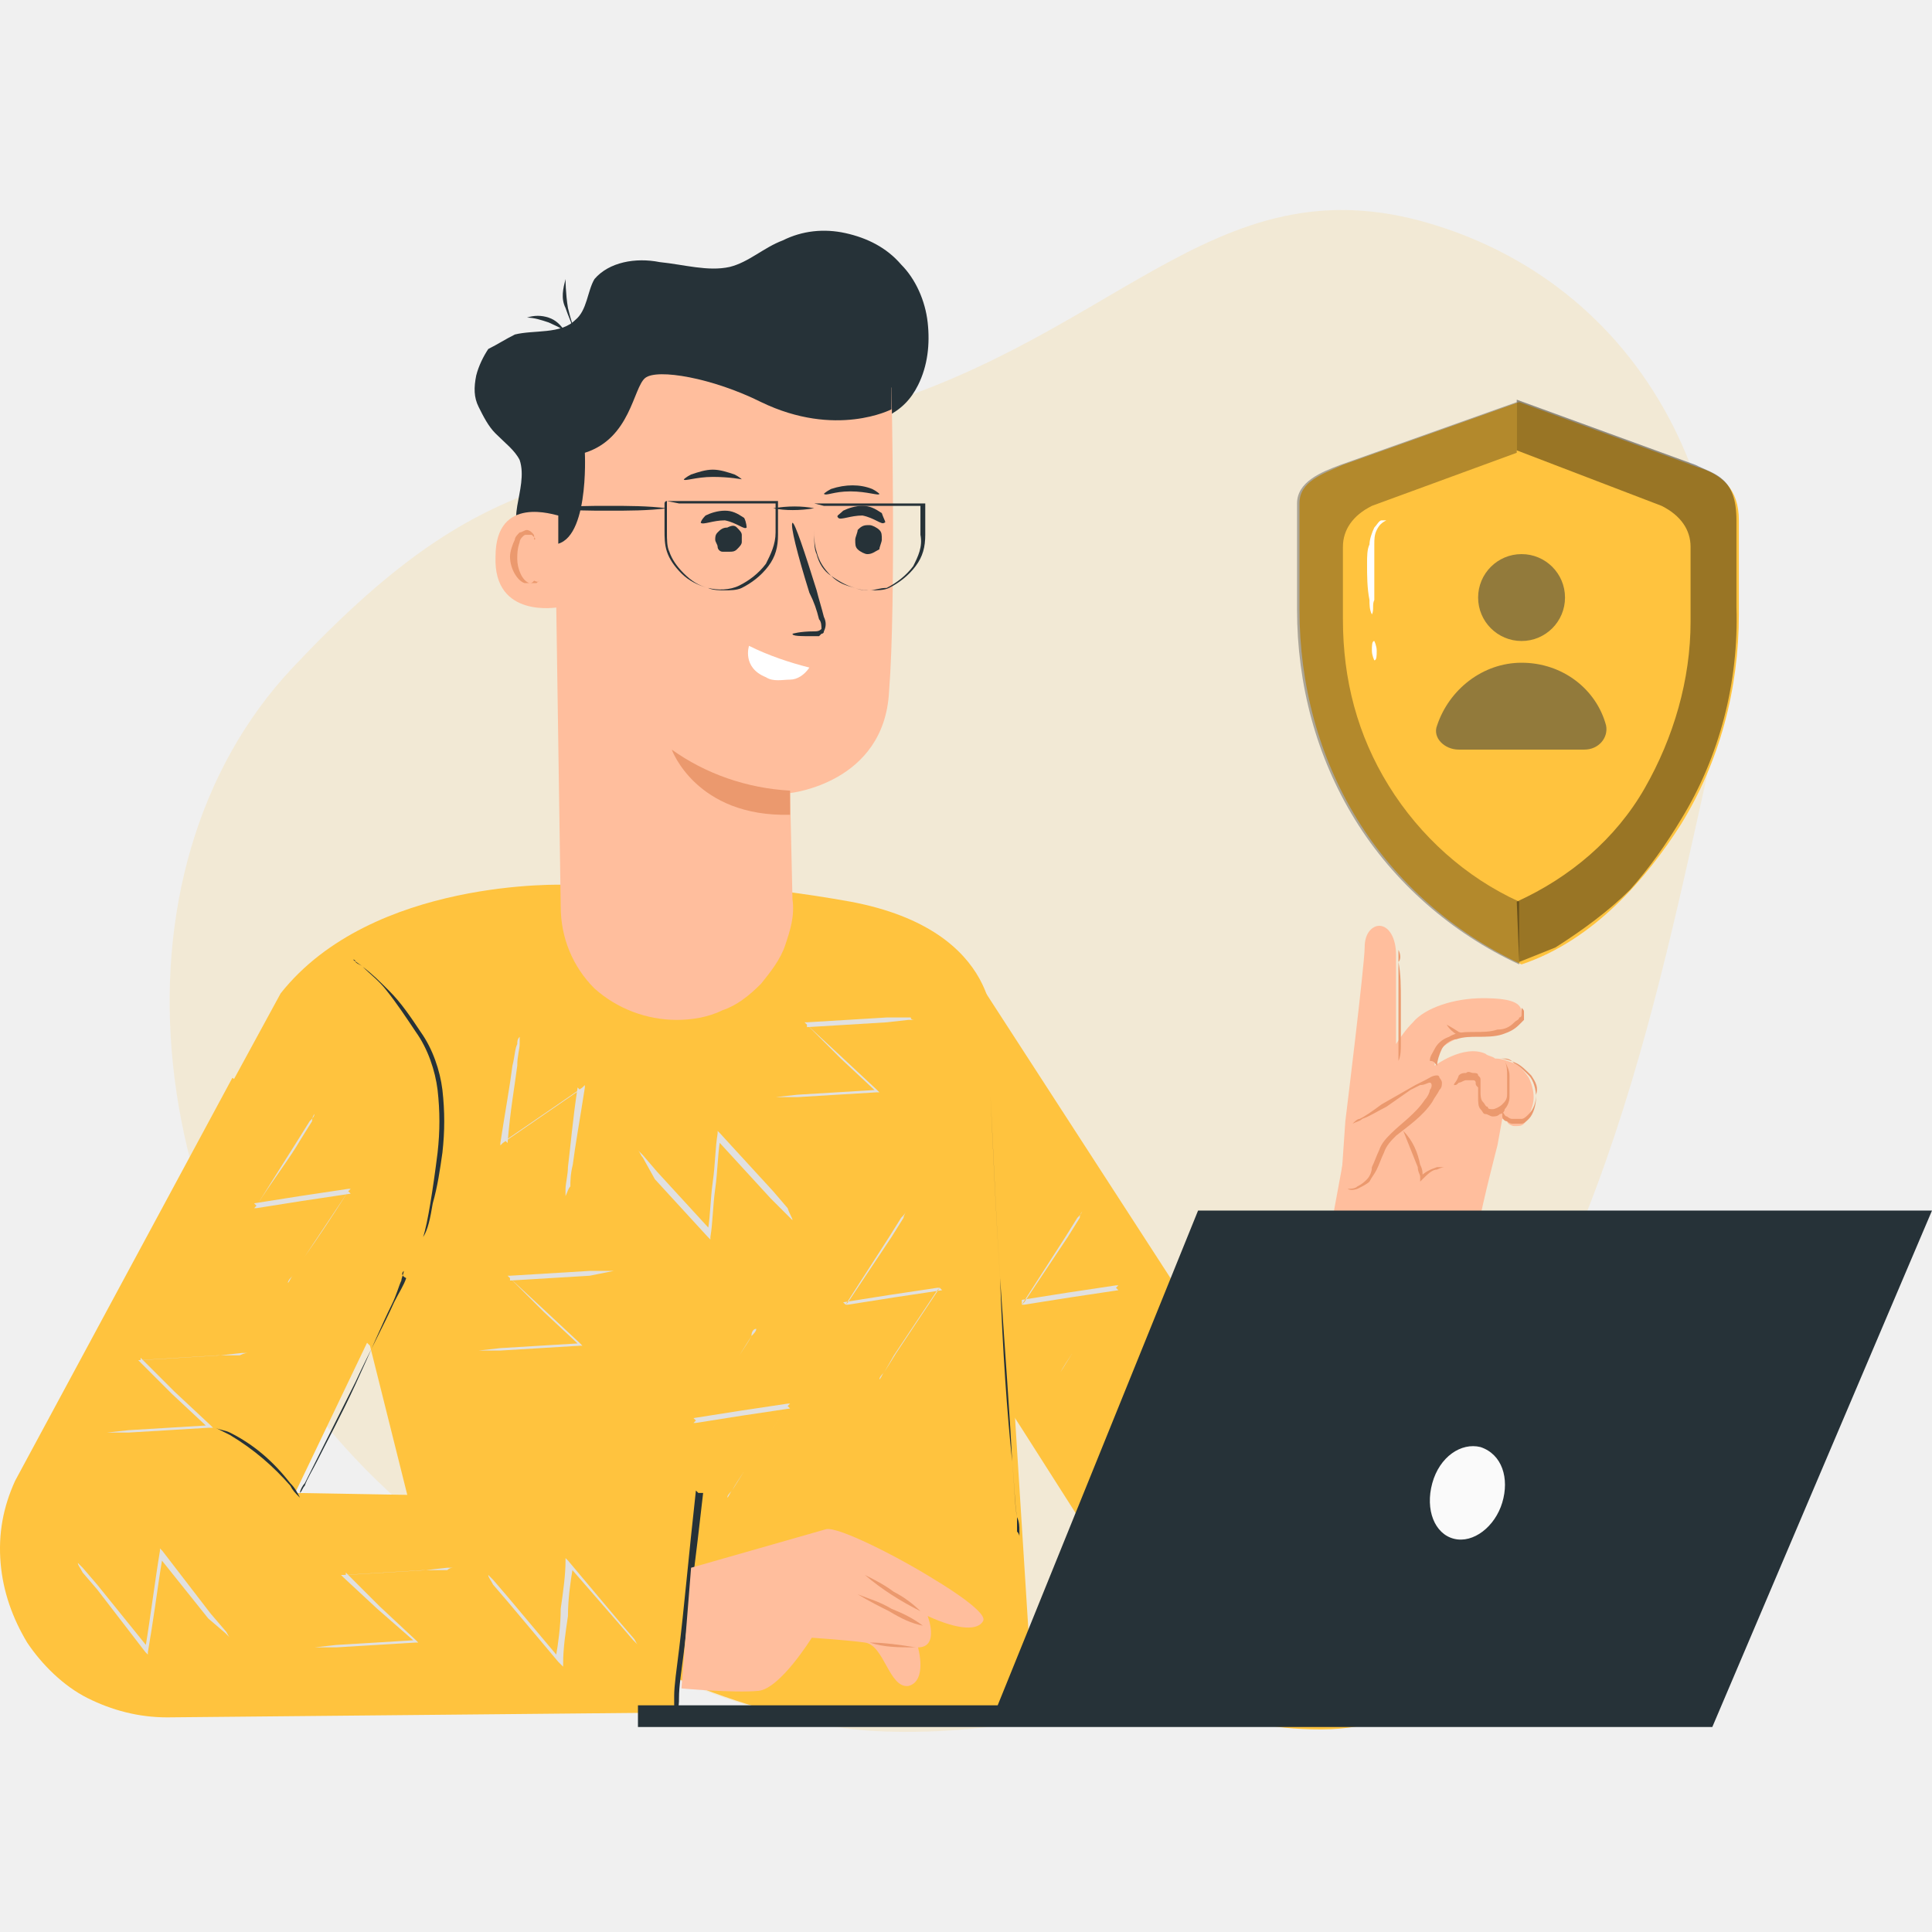
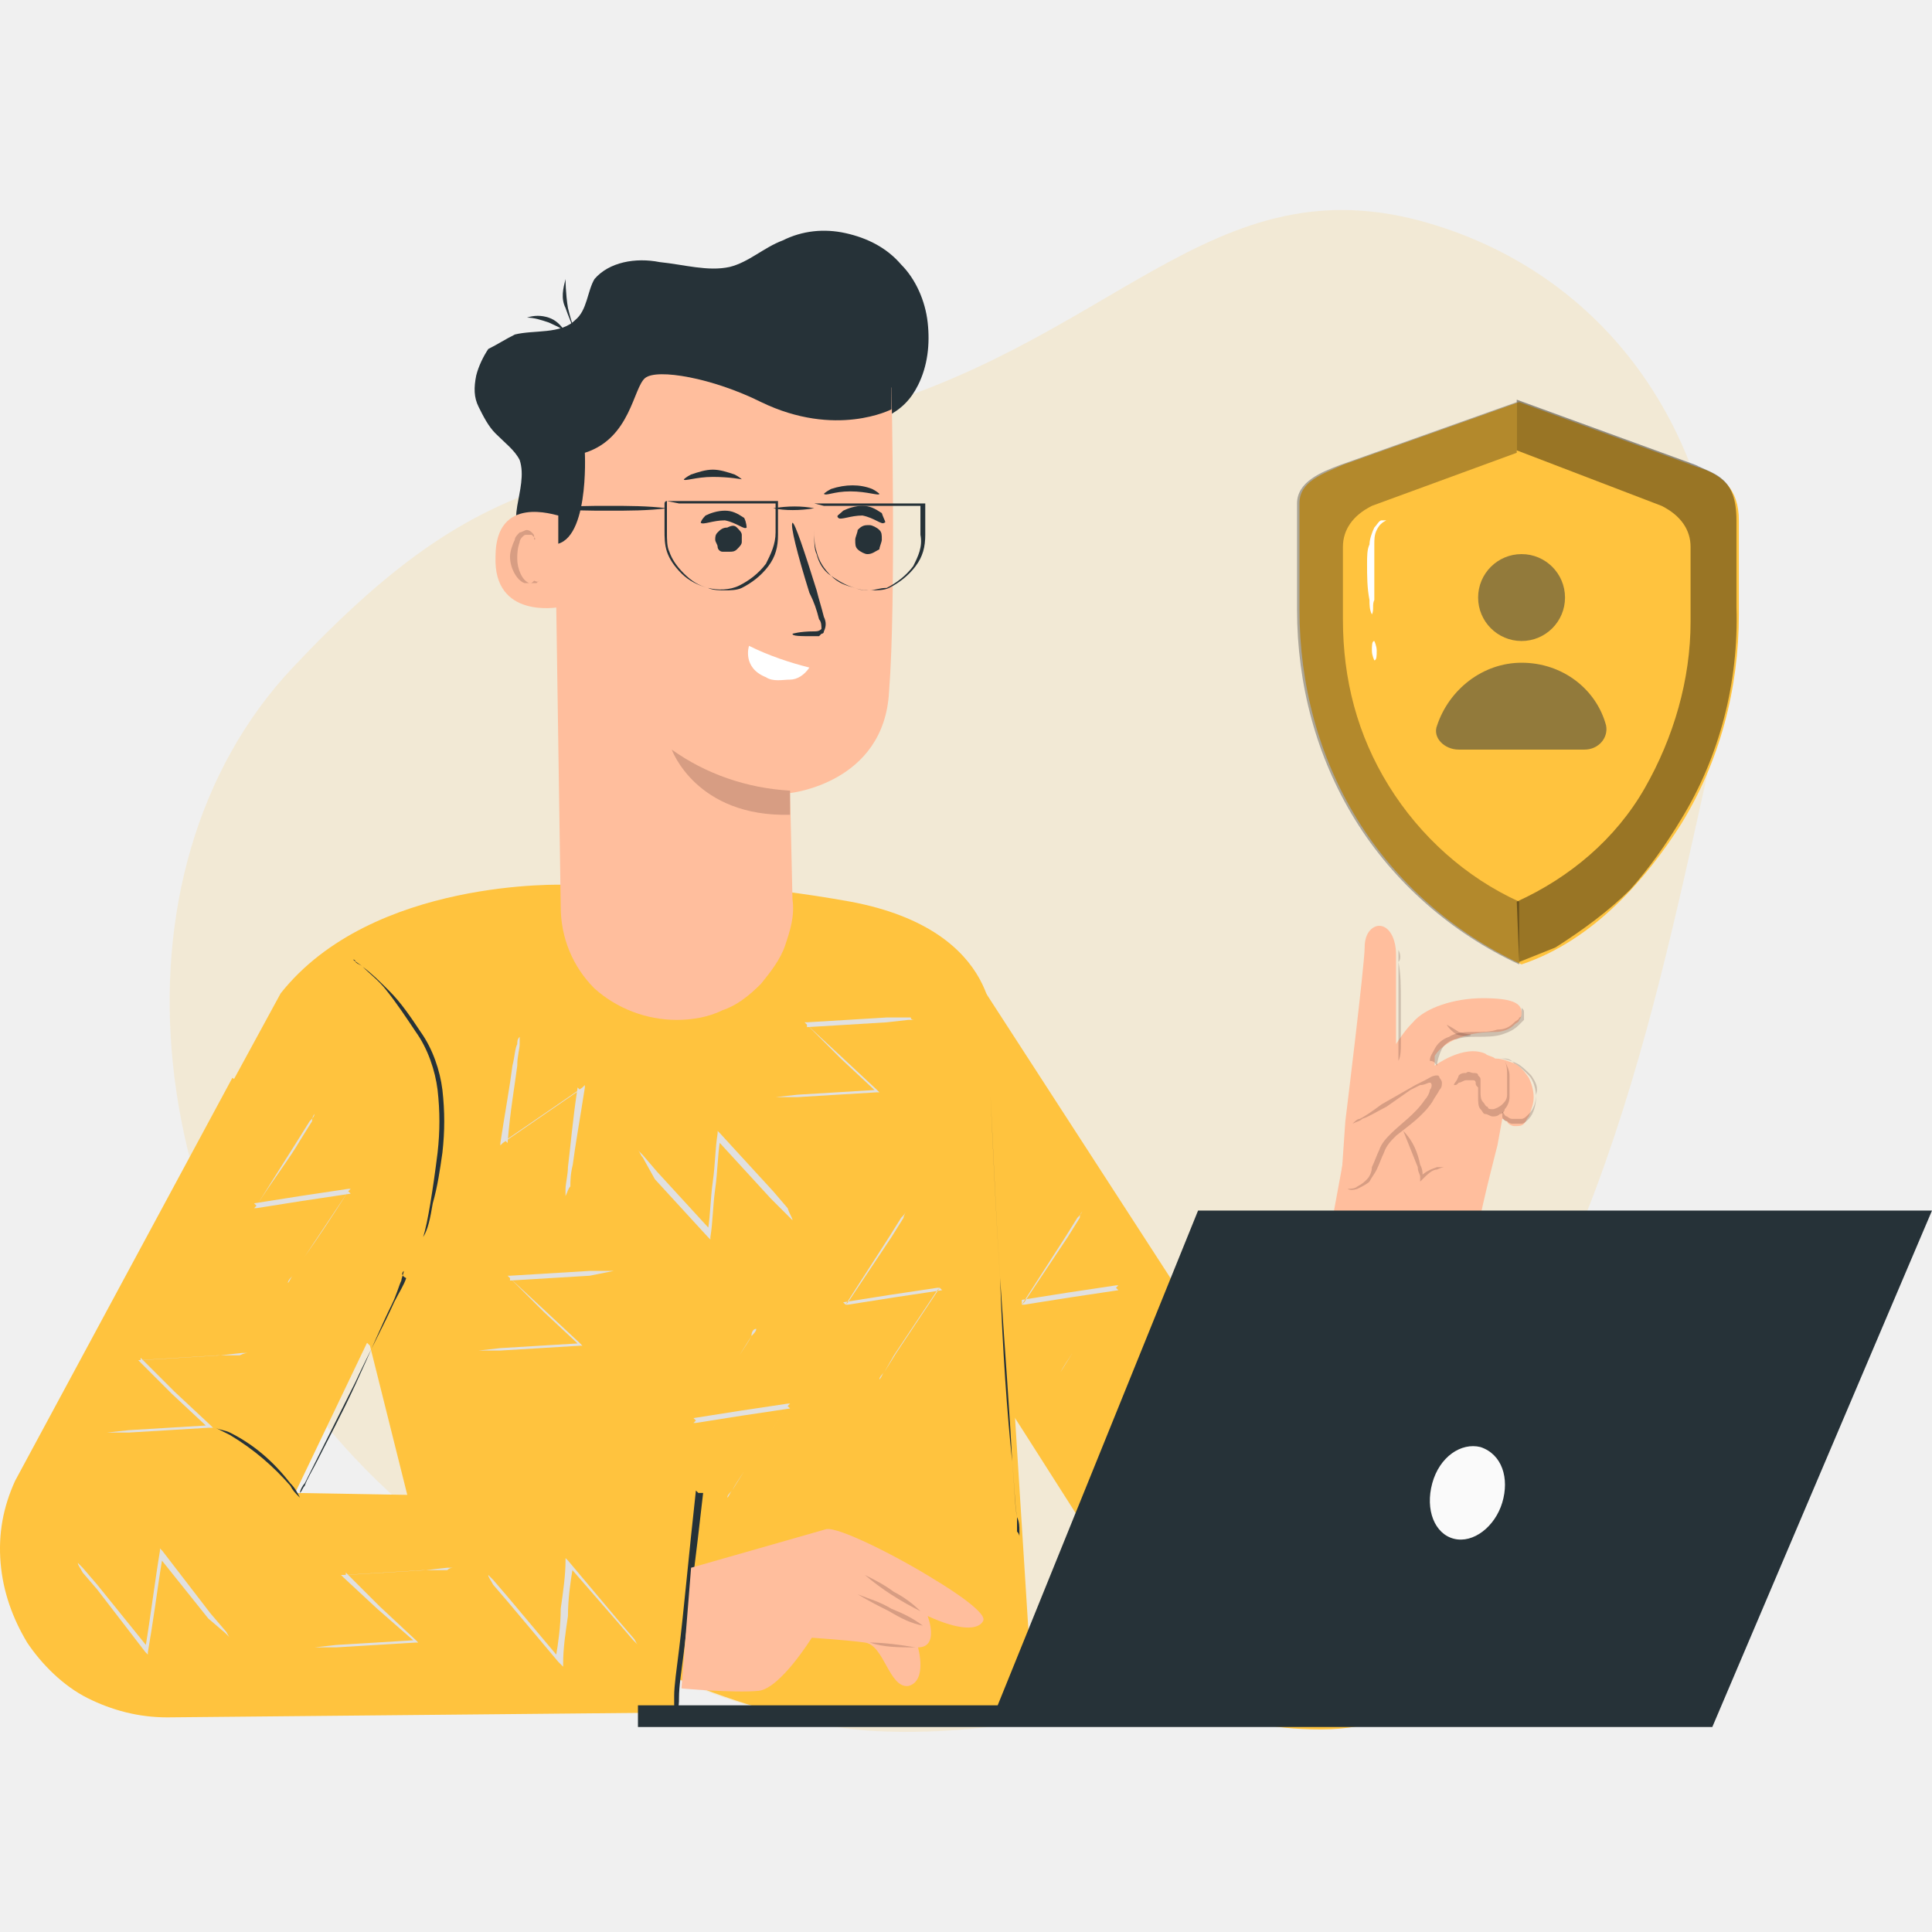
<svg xmlns="http://www.w3.org/2000/svg" fill="none" viewBox="0 0 184 184">
  <path fill="#FFC33E" d="M81.452 164.708s26.902 3.448 48.055-16.089c21.383-19.537 27.591-50.106 33.11-74.93 5.518-24.822-5.519-46.198-26.442-52.404s-30.121 11.722-56.103 18.388c-25.98 6.435-33.798 4.367-52.192 23.904s-14.716 55.392 8.047 77.457c22.763 21.835 45.526 23.674 45.526 23.674" class="dynamic-color" opacity=".15" />
  <path fill="#FFC33E" d="m98.467 163.559-20.694.46c-6.898-1.379-22.533-5.976-38.628-20.227l-3.909-15.629-16.784-17.009-.46-.459.23-.46 8.507-15.63c8.737-11.032 27.132-10.342 27.132-10.342 9.197-.69 18.164 0 27.131 1.609 14.715 2.758 13.566 12.641 13.566 12.641l2.07 35.856z" class="dynamic-color" />
  <path fill="#FFC33E" d="m64.207 163.099-48.284.46c-2.76 0-5.289-.69-7.588-1.839s-4.369-3.218-5.748-5.286c-1.38-2.299-2.3-4.827-2.53-7.585s.23-5.287 1.38-7.815l20.694-38.384 18.854 12.641-12.876 26.892 39.088.69zm28.512-70.332 38.857 59.989-22.763 1.379s-13.565-21.375-13.335-20.916c.69.69-2.76-40.452-2.76-40.452" class="dynamic-color" />
  <path fill="#263238" d="M40.065 118.739c0-.229.23-.459.23-.919.23-.69.46-1.839.69-3.218q.345-2.069.69-4.827c.23-2.068.23-3.907 0-5.975-.23-1.839-.92-3.908-2.07-5.517-.92-1.379-1.84-2.758-2.76-3.907-.689-.92-1.609-1.609-2.298-2.299-.23-.23-.69-.46-.92-.69 0 0 .23 0 .23.23.23.23.46.23.69.46.92.69 1.61 1.38 2.529 2.299 1.15 1.15 2.07 2.528 2.989 3.907 1.15 1.61 1.84 3.678 2.07 5.517.23 2.068.23 3.907 0 5.975-.23 1.609-.46 3.218-.92 4.827-.23 1.379-.46 2.528-.92 3.218 0 .46-.23.69-.23.919m-1.609 2.299c0 .23-.23.689-.23.919-.23.46-.46 1.379-.92 2.299-.92 1.838-2.07 4.597-3.449 7.585s-2.76 5.516-3.679 7.355c-.46.919-.92 1.609-1.15 2.298-.23.23-.23.46-.46.69 0-.23.23-.69.46-.92l1.15-2.298 3.679-7.355c1.38-2.988 2.76-5.517 3.679-7.585.46-.92.92-1.609 1.15-2.299-.46-.229-.46-.459-.23-.689" />
  <path fill="#263238" d="M64.207 163.099v-1.609c0-.919.23-2.528.46-4.367.46-3.677.92-8.964 1.61-15.169l.23.229H19.83h47.136c-.69 6.206-1.38 11.263-1.84 15.17-.23 1.839-.46 3.218-.46 4.367 0 .46 0 .92-.23 1.149z" />
  <path fill="#263238" d="M28.569 142.643c-.46-.46-.69-.69-.92-1.149-1.61-1.839-3.449-3.448-5.748-4.827l-1.38-.689c.46.229.92.229 1.38.459 2.299 1.149 4.138 2.758 5.748 4.827.46.46.69.919.92 1.379m68.518 3.678v-.46c0-.46 0-.919-.23-1.379-.23-1.149-.23-2.988-.46-5.287-.46-4.367-.92-10.572-1.15-17.468-.46-6.895-.689-12.871-.919-17.468 0-2.298-.23-3.907-.23-5.286v-1.38 1.38c0 1.379.23 2.988.23 5.286.23 4.367.46 10.573.92 17.468.46 6.896.92 12.872 1.15 17.468.23 2.299.23 3.908.46 5.287v1.379c.23.23.23.46.23.46" />
  <path fill="#E0E0E0" d="M53.86 113.913v-.69c0-.46.23-1.379.23-2.068.23-1.839.46-4.597.92-7.585l.23.229-3.679 2.529-3.678 2.528-.23.23v-.23c.46-2.988.92-5.516 1.15-7.355.23-.919.23-1.609.46-2.068 0-.23 0-.46.229-.69v.69c0 .46-.23 1.149-.23 2.068-.23 1.839-.69 4.367-.92 7.355l-.23-.23 3.68-2.528 3.678-2.528.23-.23v.23c-.46 2.988-.92 5.516-1.15 7.355-.23.919-.23 1.609-.23 2.068-.23.23-.23.46-.46.92m21.614 2.298-.46-.46-1.61-1.609-5.058-5.516h.23c-.23 1.379-.23 2.988-.46 4.597s-.23 3.218-.46 4.597v.23l-.23-.23-5.058-5.516-1.15-2.069c-.23-.23-.23-.46-.46-.689l.46.459 1.38 1.609 5.058 5.516h-.23c.23-1.379.23-2.988.46-4.596s.23-3.218.46-4.597v-.23l.23.23 5.059 5.516 1.38 1.609c.229.689.459.919.459 1.149m10.806-.92c0 .23-.23.46-.46.69l-1.149 1.839-4.139 6.435-.23-.229 4.37-.69 4.598-.69h.23l-.23.23-4.139 6.206-.92 1.609c-.23.23-.23.46-.46.69 0-.23.23-.46.46-.69l1.15-1.839 4.139-6.206.23.23-4.599.69-4.369.689h-.23l.23-.229 4.14-6.206 1.149-1.839c0-.23.23-.46.23-.69m-14.256 11.263c0 .23-.23.46-.46.689l-1.15 1.839-4.138 6.206-.23-.23 4.368-.689 4.6-.69h.229l-.23.23-4.139 6.206-1.15 1.839c-.23.229-.23.459-.46.689 0-.23.23-.46.46-.689.23-.46.69-1.15 1.15-1.839l4.14-6.206.229.23-4.599.689-4.368.69h-.23l.23-.23 4.138-6.206c.46-.689.92-1.379 1.15-1.839 0-.459.23-.689.46-.689m31.04-11.263c0 .23-.23.46-.46.69l-1.149 1.839-4.139 6.435v-.459l4.369-.69 4.598-.689h.23l-.23.229-4.138 6.206c-.46.69-.92 1.379-1.15 1.839l1.15-1.839 4.138-6.206.23.23-4.598.69-4.369.689h-.23l.23-.229 4.139-6.206 1.149-1.839c0-.46.23-.46.23-.69m18.165 28.731c-.23-.23-.46-.23-.46-.459l-1.84-1.38-5.288-5.286h.23c0 1.379 0 2.988-.23 4.597 0 1.609-.23 3.218-.23 4.597v.23l-.23-.23-5.288-5.287-1.61-1.609-.46-.459c.23.23.46.23.46.459l1.61 1.609 5.288 5.287h-.23c0-1.379 0-2.988.23-4.597s0-3.218.23-4.597v-.23l.23.23 5.288 5.286 1.61 1.609c.23 0 .46.23.69.23m-91.282-37.924c0 .23-.23.46-.46.689l-1.15 1.839-3.908 6.206-.23-.23 4.369-.689 4.598-.69h.23l-.23.23-4.139 6.206-1.15 1.838c-.23.23-.23.46-.46.69 0-.23.23-.46.46-.69l1.15-1.838q1.725-2.414 4.14-6.206l.23.23-4.6.689-4.368.69h-.23l.23-.23c1.61-2.528 3.219-4.597 4.139-6.206l1.15-1.839c0-.459.23-.689.23-.689M7.415 148.849l.46.46 1.38 1.609 4.828 5.976h-.23c.23-1.379.46-2.988.69-4.597s.46-3.218.69-4.597v-.23l.23.23 4.598 5.976 1.38 1.609c.23.23.23.459.46.689l-.46-.459-1.61-1.379-4.598-5.747h.23c-.23 1.379-.46 2.988-.69 4.597s-.46 2.988-.69 4.367v.23l-.23-.23-4.598-5.976-1.38-1.609c-.23-.459-.46-.689-.46-.919m51.734-27.811h-.69l-2.3.46-7.587.459v-.23l3.22 2.988 3.448 3.218.23.23h-.23l-7.587.46h-2.07l2.07-.23 7.587-.46v.23l-3.449-3.218-3.219-3.218-.23-.229h.23l7.588-.46zm-12.646 28.96.46.46 1.38 1.609 4.828 5.746h-.23c.23-1.379.46-2.988.46-4.597.23-1.609.46-3.218.46-4.597v-.23l.23.23 4.828 5.746 1.38 1.609c.23.23.23.46.46.69l-.46-.46-1.38-1.609-4.598-5.286h.23c-.23 1.379-.46 2.988-.46 4.597-.23 1.608-.46 2.988-.46 4.596v.23l-.46-.459-4.829-5.747-1.38-1.608c-.23-.46-.46-.69-.46-.92M23.74 128.853h-.69l-2.07.229-7.587.46v-.23l3.22 3.218 3.448 3.218.23.23h-.46l-7.587.459h-2.07l2.07-.229 7.587-.46v.23l-3.449-3.218-3.219-3.218 7.588-.46h2.07c.46-.229.69-.229.919-.229m19.544 20.456h-.69l-2.07.229-7.587.46v-.23l3.22 3.218 3.448 3.218.23.23h-.23l-7.588.459h-2.069l2.07-.229 7.587-.46v.23l-3.679-3.218-3.219-2.988-.23-.23h.23l7.588-.46h2.3c.23-.229.459-.229.689-.229M87.2 97.134h-.69l-2.069.23-7.588.46v-.23l3.22 2.988 3.448 3.217.23.23h-.23l-7.587.46h-2.07l2.07-.23 7.587-.46v.23l-3.449-3.218-3.219-3.218-.23-.23h.23l7.588-.459h2.3c0 .23.23.23.46.23" />
  <path fill="#FFBE9D" d="m65.817 149.309 12.876-3.678c1.15-.23 6.668 2.528 10.347 4.827 0 0 5.058 2.988 4.598 3.907-.46.92-2.3.92-5.288-.46 0 0 1.15 2.988-.92 2.988 0 0 .92 3.218-.92 3.678-1.839.23-2.299-3.907-4.138-4.137-1.61-.23-5.059-.46-5.059-.46s-2.989 4.827-5.058 5.057c-2.3.229-7.358-.23-7.358-.23z" />
-   <path fill="#EB996E" d="M82.372 149.998c.92.46 1.84.92 2.759 1.609.92.46 1.84 1.149 2.53 1.839-1.84-.919-3.68-2.069-5.29-3.448m-.689 1.839c1.15.459 2.07.689 3.219 1.379 1.15.46 2.07.919 2.989 1.609-1.15-.23-2.07-.69-3.22-1.379-.919-.46-1.838-.92-2.988-1.609m1.15 4.597c1.38 0 2.989.23 4.368.46-1.61 0-2.989 0-4.368-.46" />
+   <path fill="#3B1919" fill-opacity=".2" d="M82.372 149.998c.92.46 1.84.92 2.759 1.609.92.46 1.84 1.149 2.53 1.839-1.84-.919-3.68-2.069-5.29-3.448m-.689 1.839c1.15.459 2.07.689 3.219 1.379 1.15.46 2.07.919 2.989 1.609-1.15-.23-2.07-.69-3.22-1.379-.919-.46-1.838-.92-2.988-1.609m1.15 4.597c1.38 0 2.989.23 4.368.46-1.61 0-2.989 0-4.368-.46" />
  <path fill="#263238" d="M53.4 49.786c0 .46.23.69 0 1.15 0 .459-.23.689-.689.919-.23.23-.69.46-1.15.46s-.69 0-1.15-.23c-1.379-.69-1.379-2.529-1.149-3.908s.69-2.988.23-4.367c-.46-.92-1.38-1.609-2.3-2.528-.69-.69-1.149-1.61-1.609-2.529s-.46-1.838-.23-2.988c.23-.919.69-1.838 1.15-2.528.92-.46 1.61-.92 2.53-1.379 1.839-.46 4.368 0 5.747-1.379 1.15-.92 1.15-2.758 1.84-3.907 1.38-1.61 3.909-2.069 6.208-1.61 2.3.23 4.598.92 6.668.46 1.84-.46 3.219-1.838 5.058-2.528 1.84-.92 3.909-1.15 5.978-.69s3.91 1.38 5.289 2.989c1.38 1.379 2.299 3.447 2.529 5.516s0 4.137-.92 5.976c-.69 1.379-1.61 2.298-2.989 2.988" />
  <path fill="#FFBE9D" d="M64.437 97.134c1.38 0 2.99-.23 4.369-.92 1.38-.459 2.53-1.378 3.679-2.528.92-1.149 1.84-2.298 2.3-3.677s.919-2.758.689-4.367l-.23-10.113s8.967-.92 9.427-9.654c.69-8.734.23-28.96.23-28.96-4.828-2.528-10.347-3.448-15.635-3.218-5.518.46-10.577 2.299-15.175 5.286l-1.38.92.69 46.429c0 2.987 1.15 5.746 3.219 7.814a11.8 11.8 0 0 0 7.817 2.988" />
  <path fill="#263238" d="M82.602 52.774c-.23 0-.69-.23-.92-.46s-.23-.46-.23-.92c0-.229.23-.689.23-.919.23-.23.46-.46.92-.46h.23c.23 0 .69.23.92.46s.23.46.23.92c0 .23-.23.69-.23.92-.46.23-.69.459-1.15.459m1.609-2.988c-.23.23-.92-.46-2.07-.69-1.149 0-2.068.46-2.298.23s0-.23.46-.689c.46-.23 1.15-.46 1.839-.46s1.15.23 1.84.69c.23.69.46.92.23.92m-14.026.459c.23.23.46.46.46.69v.689c0 .23-.23.46-.46.69s-.46.229-.69.229h-.69c-.23 0-.46-.23-.46-.46s-.23-.46-.23-.69 0-.459.23-.689.46-.46.92-.46c.46-.23.69-.23.92 0" />
  <path fill="#263238" d="M71.105 50.246c-.23.23-.92-.46-2.07-.69-1.149 0-2.068.46-2.298.23 0 0 0-.23.46-.69.46-.23 1.15-.46 1.839-.46s1.15.23 1.84.69c.23.46.23.92.23.92m4.368 10.114s.69-.23 2.07-.23c.23 0 .46 0 .69-.23 0-.23 0-.69-.23-.92-.23-.92-.46-1.609-.92-2.528-1.15-3.678-1.84-6.436-1.61-6.666.23 0 1.15 2.758 2.3 6.436.23.92.46 1.609.69 2.528q.344.69 0 1.38c0 .23-.23.23-.23.23l-.23.229h-.46c-1.38 0-2.07 0-2.07-.23" />
  <path fill="#fff" d="M71.335 61.508c1.84.92 3.91 1.609 5.749 2.069-.46.69-1.15 1.149-1.84 1.149s-1.61.23-2.3-.23c-2.299-.92-1.609-2.988-1.609-2.988" />
-   <path fill="#EB996E" d="M75.244 75.299c-4.139-.23-8.047-1.609-11.266-3.908 0 0 2.299 6.436 11.266 6.206z" />
+   <path fill="#3B1919" fill-opacity=".2" d="M75.244 75.299c-4.139-.23-8.047-1.609-11.266-3.908 0 0 2.299 6.436 11.266 6.206z" />
  <path fill="#263238" d="M84.901 38.983s-5.288 2.759-12.416-.69c-4.599-2.297-9.887-3.217-11.037-2.297s-1.38 5.746-5.748 7.125c0 0 .46 8.964-3.219 8.734s-1.61-14.25-1.61-14.25l8.738-4.368 9.427-2.068 8.967 1.149 6.898 1.839z" />
  <path fill="#FFBE9D" d="M53.17 49.097c-.229 0-5.977-2.069-5.977 3.907-.23 5.976 5.978 4.827 5.978 4.827z" />
-   <path fill="#EB996E" d="m51.331 55.302-.23.23h-.69c-.69-.23-1.149-1.379-1.149-2.298 0-.46 0-.92.23-1.61 0-.23.23-.459.23-.459.23-.23.23-.23.46-.23h.46l.23.23v.23s.23 0 0-.23c0-.23 0-.23-.23-.46s-.46-.23-.46-.23c-.23 0-.46.23-.69.23-.23.23-.46.46-.46.69-.23.46-.46 1.15-.46 1.609 0 1.149.69 2.298 1.38 2.528h.46c.23 0 .23 0 .46-.23.46.23.46 0 .46 0" />
+   <path fill="#3B1919" fill-opacity=".2" d="m51.331 55.302-.23.23h-.69c-.69-.23-1.149-1.379-1.149-2.298 0-.46 0-.92.23-1.61 0-.23.23-.459.23-.459.23-.23.23-.23.46-.23h.46l.23.23v.23s.23 0 0-.23c0-.23 0-.23-.23-.46s-.46-.23-.46-.23c-.23 0-.46.23-.69.23-.23.23-.46.46-.46.69-.23.46-.46 1.15-.46 1.609 0 1.149.69 2.298 1.38 2.528h.46c.23 0 .23 0 .46-.23.46.23.46 0 .46 0" />
  <path fill="#263238" d="M50.182 30.25q1.035-.345 2.07 0c.689.229 1.149.689 1.609 1.378-.46-.46-1.15-.69-1.61-.92-.69-.229-1.38-.459-2.07-.459m3.679-3.677s0 1.379.23 2.758c.23.92.46 1.838.92 2.528 0 0-.23-.23-.46-.69-.23-.69-.46-1.149-.69-1.838-.46-.92-.23-1.84 0-2.758m24.603 20.456s.23-.23.69-.46c1.38-.46 2.759-.46 3.908 0 .46.23.69.46.69.46 0 .23-1.15-.23-2.759-.23-1.61 0-2.3.46-2.53.23m-13.335-1.379s.23-.23.69-.46c.69-.23 1.38-.46 2.07-.46s1.379.23 2.069.46c.46.23.69.46.69.46s-1.15-.23-2.76-.23-2.759.46-2.759.23m12.416 2.298v2.988c0 .69 0 1.38.23 1.839q.345 1.38 1.38 2.069c.69.69 1.38.919 2.299 1.149.46.23.92.23 1.38.23s.92-.23 1.61-.23c.919-.46 1.839-1.15 2.528-2.069.46-.92.92-1.839.69-2.988v-2.988l.23.23h-9.428zH88.12v2.988c0 1.15-.23 2.069-.92 2.988-.69.92-1.61 1.61-2.529 2.069-.46.23-1.15.23-1.61.23s-1.15 0-1.609-.23c-.92-.23-1.61-.69-2.3-1.15-.69-.689-1.149-1.378-1.379-2.298-.23-.69-.23-1.379-.23-2.068zm-14.025-.23v2.988c0 .69 0 1.38.23 1.839q.345 1.034 1.379 2.069c.69.69 1.38 1.149 2.3 1.379s2.069.23 2.988-.23c.92-.46 1.84-1.15 2.53-2.069.46-.92.92-1.838.92-2.988v-2.988l.23.23h-9.428zh10.577v3.218c0 1.15-.23 2.069-.92 2.988-.69.92-1.609 1.609-2.529 2.069-.46.23-1.15.23-1.61.23s-1.149 0-1.609-.23c-.92-.23-1.84-.69-2.529-1.38q-1.035-1.034-1.38-2.068c-.23-.69-.23-1.38-.23-2.069v-2.528s0-.23.23-.23" />
  <path fill="#263238" d="M77.543 48.407c-1.38.23-2.759.23-3.909 0 1.38-.23 2.76-.23 3.91 0m-25.063 0c1.84-.23 3.679-.23 5.518-.23 1.84 0 3.68 0 5.519.23-1.84.23-3.68.23-5.519.23-1.84 0-3.678 0-5.518-.23" />
  <path fill="#FFBE9D" d="M111.573 156.664c1.379 2.298 3.219 4.367 5.518 5.746s5.058 1.838 7.818 1.609c3.219-.23 6.208-1.609 8.507-3.678s3.909-5.057 4.369-8.274l3.219-38.154-13.106-3.218-5.519 29.879s-2.759 12.412-10.806 16.09" />
  <path fill="#FFBE9D" d="m127.667 113.453.46-6.666s1.84-14.94 1.84-16.548c0-1.61.919-2.069 1.379-2.069.92 0 1.61 1.15 1.61 2.758v8.505c.46-.69.92-1.38 1.609-2.07 1.15-1.378 3.909-2.298 6.668-2.298s3.679.46 3.679 1.38c0 .23 0 .46-.23.689 0 .23-.23.23-.46.46-.46.46-1.149.69-1.839.69-4.599 0-5.748 2.298-5.748 2.298v.919s2.759-2.068 4.828-1.149c.23.23.69.23.92.46.69 0 1.15.229 1.839.459q.69.345 1.38 1.379c.23.46.46 1.15.46 1.839s-.23 1.149-.46 1.839c-.23.23-.23.459-.46.689s-.46.23-.92.23c-.23 0-.689-.23-.689-.46-.23 0-.23-.229-.46-.229l-.46 2.528s-1.38 5.286-1.84 7.815" />
  <path fill="#FFBE9D" d="M129.047 112.993c.92.23 1.61-.46 2.069-1.149.46-.69.69-1.609.92-2.299 1.15-2.298 3.909-3.447 5.059-5.746.229-.23.229-.689 0-.919-.23-.23-.69 0-.92.23l-7.358 4.137" />
-   <path fill="#EB996E" d="M128.817 107.017c.23-.23.46-.459.69-.459q.69-.345 2.069-1.379l3.219-1.839.92-.46c.46-.23.69-.46 1.15-.46.23 0 .23.23.23.23s.23.23.23.46 0 .46-.23.689c-.23.46-.46.69-.69 1.15-.92 1.379-2.299 2.298-3.449 3.218-.46.459-.92.919-1.15 1.608-.23.46-.46 1.15-.689 1.609-.23.46-.46.69-.69 1.15-.23.229-.69.459-1.15.689-.69.23-.92 0-.92 0 .23 0 .69 0 .92-.23.46-.23.69-.459.92-.689s.46-.69.46-1.15c.23-.459.46-1.149.689-1.608.23-.69.69-1.15 1.15-1.609.92-.92 2.299-1.839 3.219-3.218.23-.23.46-.69.46-.92.23-.229.23-.689 0-.689s-.46.23-.92.23l-.919.459-2.3 1.609c-.919.46-1.609.92-2.299 1.15-.23.229-.46.229-.92.459m8.048-5.516c0-.46.23-1.149.46-1.609s.919-.92 1.379-.92c.69-.23 1.38-.23 2.07-.23.689 0 1.609 0 2.299-.229.69-.23 1.15-.46 1.609-.92l.46-.46v-.689c0-.23 0-.23-.23-.46v.46c0 .23 0 .46-.23.46 0 .23-.23.23-.459.46-.46.46-.92.69-1.61.69-.69.23-1.38.23-2.299.23-.69 0-1.61 0-2.3.459-.689.23-1.149.69-1.379 1.15s-.46.689-.46 1.148c.46 0 .46.23.69.46m-3.679-11.033v10.573c.23-.46.23-1.15.23-1.609v-3.907c0-1.61 0-2.758-.23-3.907.23-.23.23-.69 0-1.15m5.288 12.872c.23 0 .23 0 .46-.23.23 0 .46-.23.69-.23h.69c.229 0 .229.23.229.23 0 .23 0 .23.23.459v.92c0 .46 0 .919.23 1.149s.23.46.46.46.46.23.69.23.46 0 .69-.23c.23 0 .46-.23.46-.46.23-.23.459-.689.459-1.149v-2.069c0-.459-.229-.919-.459-1.379.23.46.23.92.23 1.379v1.839c0 .46-.23.69-.46.919s-.69.46-.92.46-.46 0-.46-.23c-.23 0-.23-.23-.46-.459-.23-.23-.23-.69-.23-.92v-1.149c0-.23 0-.23-.23-.46 0-.23-.23-.23-.459-.23-.23 0-.46-.229-.69 0-.23 0-.46 0-.69.23-.23.69-.46.69-.46.92" />
-   <path fill="#EB996E" d="M143.073 105.868v.46c0 .23.23.459.46.459.229.23.459.23.459.23h.92c.23 0 .46-.23.69-.459.46-.46.69-1.379.69-2.069s-.23-1.609-.69-2.069-.92-.919-1.38-1.149c-.23-.23-.46-.46-.919-.46h-.46c.46 0 1.149.23 1.609.46s.92.69 1.38 1.149c.46.69.69 1.15.46 1.839 0 .69-.23 1.379-.69 1.839-.23.23-.46.46-.69.46h-.92c-.23 0-.459-.23-.459-.23-.23 0-.23-.23-.46-.46m-5.518 5.287h-.69c-.69.229-1.15.459-1.61.919h.23c0-.46 0-.69-.23-1.149-.23-1.15-.69-2.299-1.609-3.218l1.379 3.448c0 .459.23.689.23.919v.46l.23-.23c.46-.46.92-.92 1.38-.92.46-.229.69-.229.69-.229m.229-13.561s.23.46.92.919c.69.23 1.38.23 1.38 0 0 0-.46 0-1.15-.23-.69-.46-1.15-.69-1.15-.69" />
+   <path fill="#3B1919" fill-opacity=".2" d="M128.817 107.017c.23-.23.46-.459.69-.459q.69-.345 2.069-1.379l3.219-1.839.92-.46c.46-.23.69-.46 1.15-.46.23 0 .23.23.23.23s.23.23.23.46 0 .46-.23.689c-.23.46-.46.69-.69 1.15-.92 1.379-2.299 2.298-3.449 3.218-.46.459-.92.919-1.15 1.608-.23.46-.46 1.15-.689 1.609-.23.46-.46.69-.69 1.15-.23.229-.69.459-1.15.689-.69.23-.92 0-.92 0 .23 0 .69 0 .92-.23.46-.23.69-.459.92-.689s.46-.69.46-1.15c.23-.459.46-1.149.689-1.608.23-.69.69-1.15 1.15-1.609.92-.92 2.299-1.839 3.219-3.218.23-.23.46-.69.46-.92.23-.229.23-.689 0-.689s-.46.23-.92.23l-.919.459-2.3 1.609c-.919.46-1.609.92-2.299 1.15-.23.229-.46.229-.92.459m8.048-5.516c0-.46.23-1.149.46-1.609s.919-.92 1.379-.92c.69-.23 1.38-.23 2.07-.23.689 0 1.609 0 2.299-.229.69-.23 1.15-.46 1.609-.92l.46-.46v-.689c0-.23 0-.23-.23-.46v.46c0 .23 0 .46-.23.46 0 .23-.23.23-.459.46-.46.46-.92.69-1.61.69-.69.23-1.38.23-2.299.23-.69 0-1.61 0-2.3.459-.689.23-1.149.69-1.379 1.15s-.46.689-.46 1.148c.46 0 .46.23.69.46m-3.679-11.033v10.573c.23-.46.23-1.15.23-1.609v-3.907c0-1.61 0-2.758-.23-3.907.23-.23.23-.69 0-1.15m5.288 12.872c.23 0 .23 0 .46-.23.23 0 .46-.23.69-.23h.69c.229 0 .229.23.229.23 0 .23 0 .23.23.459v.92c0 .46 0 .919.23 1.149s.23.46.46.46.46.23.69.23.46 0 .69-.23c.23 0 .46-.23.46-.46.23-.23.459-.689.459-1.149v-2.069c0-.459-.229-.919-.459-1.379.23.46.23.92.23 1.379v1.839c0 .46-.23.69-.46.919s-.69.46-.92.46-.46 0-.46-.23c-.23 0-.23-.23-.46-.459-.23-.23-.23-.69-.23-.92v-1.149c0-.23 0-.23-.23-.46 0-.23-.23-.23-.459-.23-.23 0-.46-.229-.69 0-.23 0-.46 0-.69.23-.23.69-.46.69-.46.92" />
+   <path fill="#3B1919" fill-opacity=".2" d="M143.073 105.868v.46c0 .23.23.459.46.459.229.23.459.23.459.23h.92c.23 0 .46-.23.69-.459.46-.46.69-1.379.69-2.069s-.23-1.609-.69-2.069-.92-.919-1.38-1.149c-.23-.23-.46-.46-.919-.46h-.46c.46 0 1.149.23 1.609.46s.92.69 1.38 1.149c.46.69.69 1.15.46 1.839 0 .69-.23 1.379-.69 1.839-.23.23-.46.46-.69.46h-.92c-.23 0-.459-.23-.459-.23-.23 0-.23-.23-.46-.46m-5.518 5.287h-.69c-.69.229-1.15.459-1.61.919h.23c0-.46 0-.69-.23-1.149-.23-1.15-.69-2.299-1.609-3.218l1.379 3.448c0 .459.23.689.23.919v.46l.23-.23c.46-.46.92-.92 1.38-.92.46-.229.69-.229.69-.229m.229-13.561s.23.46.92.919c.69.23 1.38.23 1.38 0 0 0-.46 0-1.15-.23-.69-.46-1.15-.69-1.15-.69" />
  <path fill="#FFC33E" d="m125.598 117.82 16.785 1.149s-2.529 29.65-2.989 34.247-3.449 11.492-13.566 11.492-12.186-3.447-16.785-10.573c5.289-3.677 13.796-14.71 13.796-14.71zm36.099-73.32-17.015-6.206-16.785 5.976c-2.069.919-4.138 1.608-4.138 3.677V58.06c0 7.125 1.839 14.02 5.518 19.997 3.679 5.976 9.197 10.802 15.635 13.79 6.898-2.298 11.956-8.274 15.175-13.33 3.679-5.977 5.519-12.872 5.519-19.997v-8.964c0-2.988-1.61-4.367-3.909-5.057" class="dynamic-color" />
  <path fill="#000" d="M144.682 85.871c-5.058-2.298-9.427-6.205-12.416-11.032s-4.369-10.113-4.369-15.86v-6.895c0-1.609.92-2.988 2.76-3.907l13.795-5.057v-4.826l-16.784 5.976c-1.84.69-4.139 1.608-4.139 3.677V58.06c0 7.125 1.839 14.02 5.518 19.997 3.679 5.976 9.197 10.802 15.635 13.79z" opacity=".3" />
  <path fill="#000" d="m144.682 91.618 3.449-1.38c2.529-1.608 5.058-3.447 7.128-5.516 1.839-2.068 3.449-4.367 4.828-6.665 3.679-5.976 5.519-13.101 5.289-20.226v-8.275c0-4.137-2.07-4.367-3.909-5.286l-17.015-6.206v4.827l13.796 5.286c1.839.92 2.759 2.299 2.759 3.907v7.126c0 5.516-1.61 11.032-4.369 15.859s-7.127 8.504-12.186 10.803z" opacity=".4" />
  <path fill="#fff" d="M130.657 58.52c-.23-.46-.23-.92-.23-1.379-.23-1.15-.23-2.298-.23-3.448 0-.69 0-1.379.23-1.838 0-.46.23-1.15.46-1.61.229-.23.459-.689.689-.689h.46c-.46.23-.69.46-.92.92-.229.46-.229.919-.229 1.379v5.286c-.23.46 0 .92-.23 1.38m.229 4.366s-.23-.46-.23-.92c0-.459 0-.919.23-.919 0 0 .23.46.23.92s0 .919-.23.919" />
  <path fill="#263238" fill-opacity=".5" d="M144.912 61.048a4.138 4.138 0 1 0-4.139-4.137 4.14 4.14 0 0 0 4.139 4.137m5.978 10.343c1.38 0 2.3-1.149 2.07-2.298-.92-3.448-4.139-5.976-8.048-5.976-3.679 0-6.898 2.528-8.047 5.976-.46 1.149.689 2.298 2.069 2.298z" />
  <path fill="#263238" d="m114.102 115.291-19.084 47.118h-34.26v2.069h102.319L184 115.291z" />
  <path fill="#FAFAFA" d="M143.073 143.103c-.69 2.298-2.759 3.907-4.599 3.447-1.839-.459-2.759-2.758-2.069-5.286.69-2.529 2.759-3.908 4.598-3.448 2.07.69 2.759 2.988 2.07 5.287" />
</svg>
